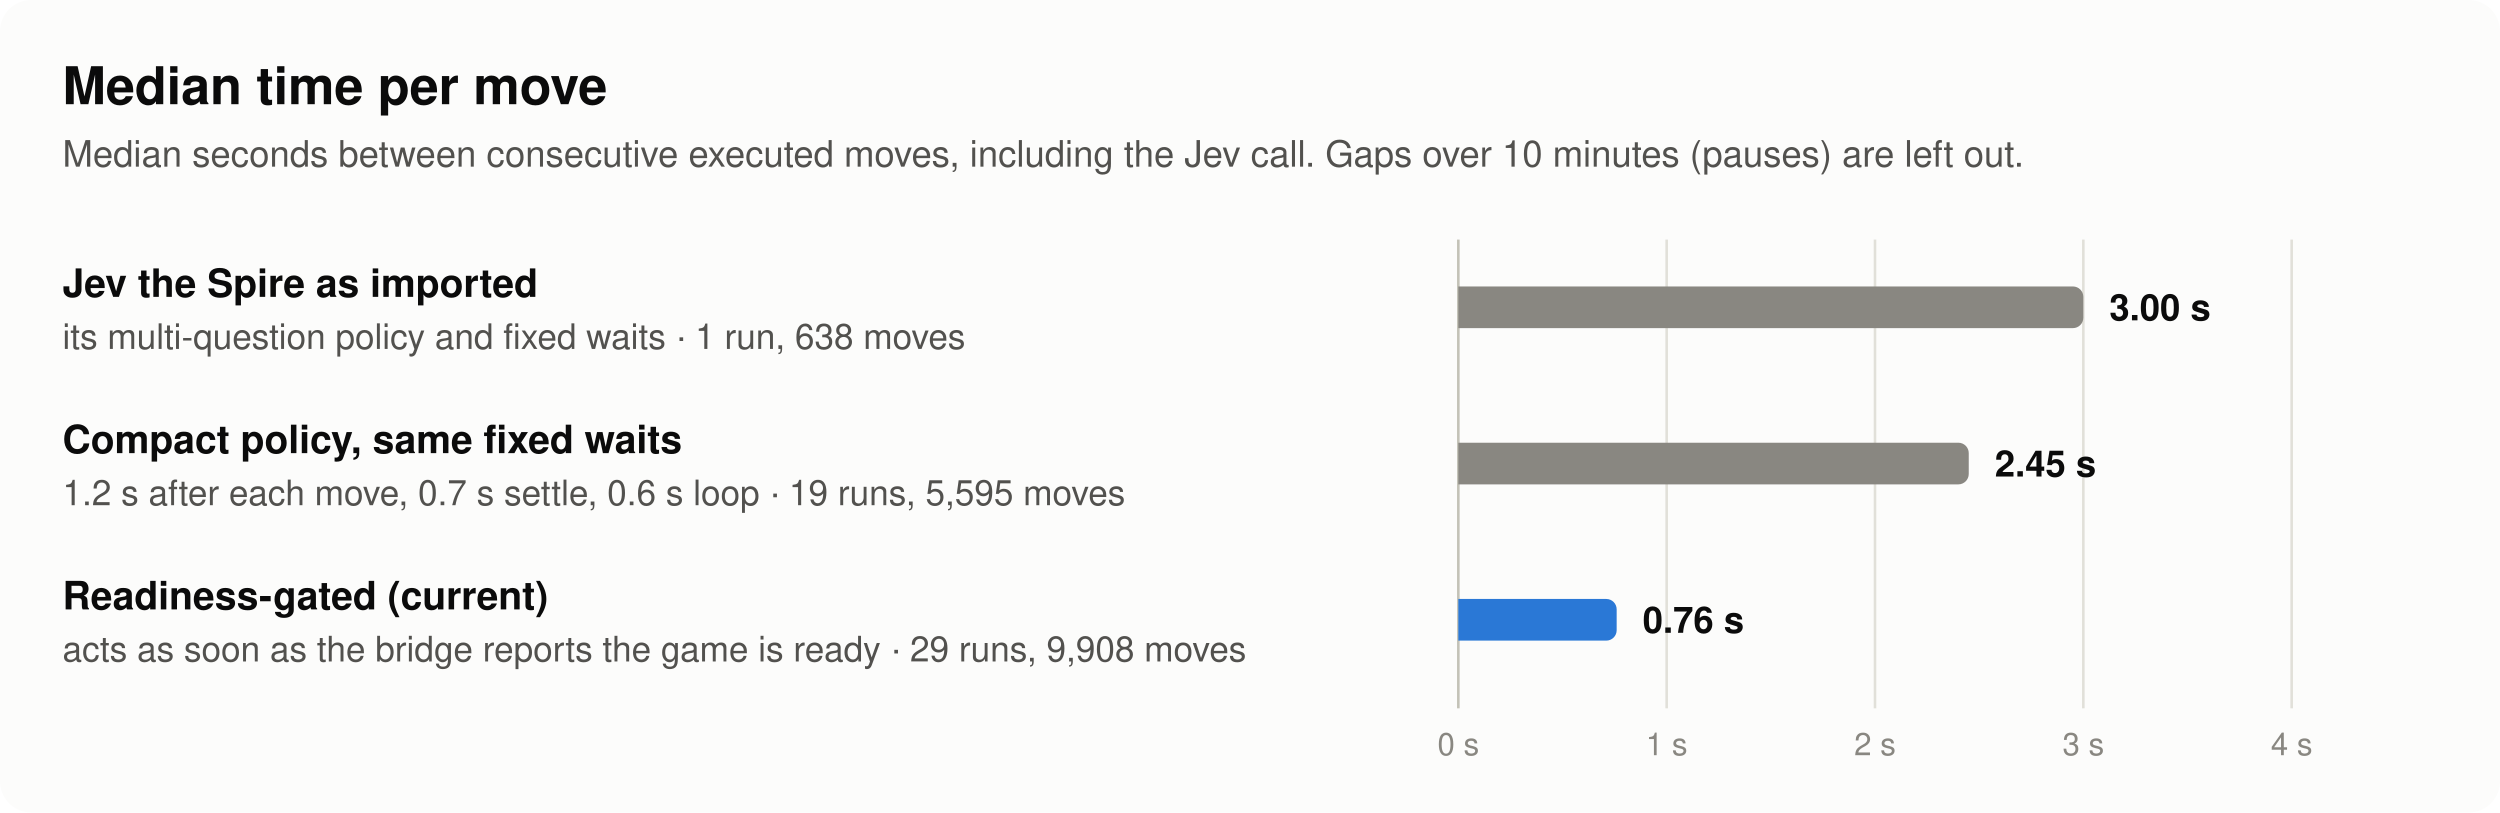
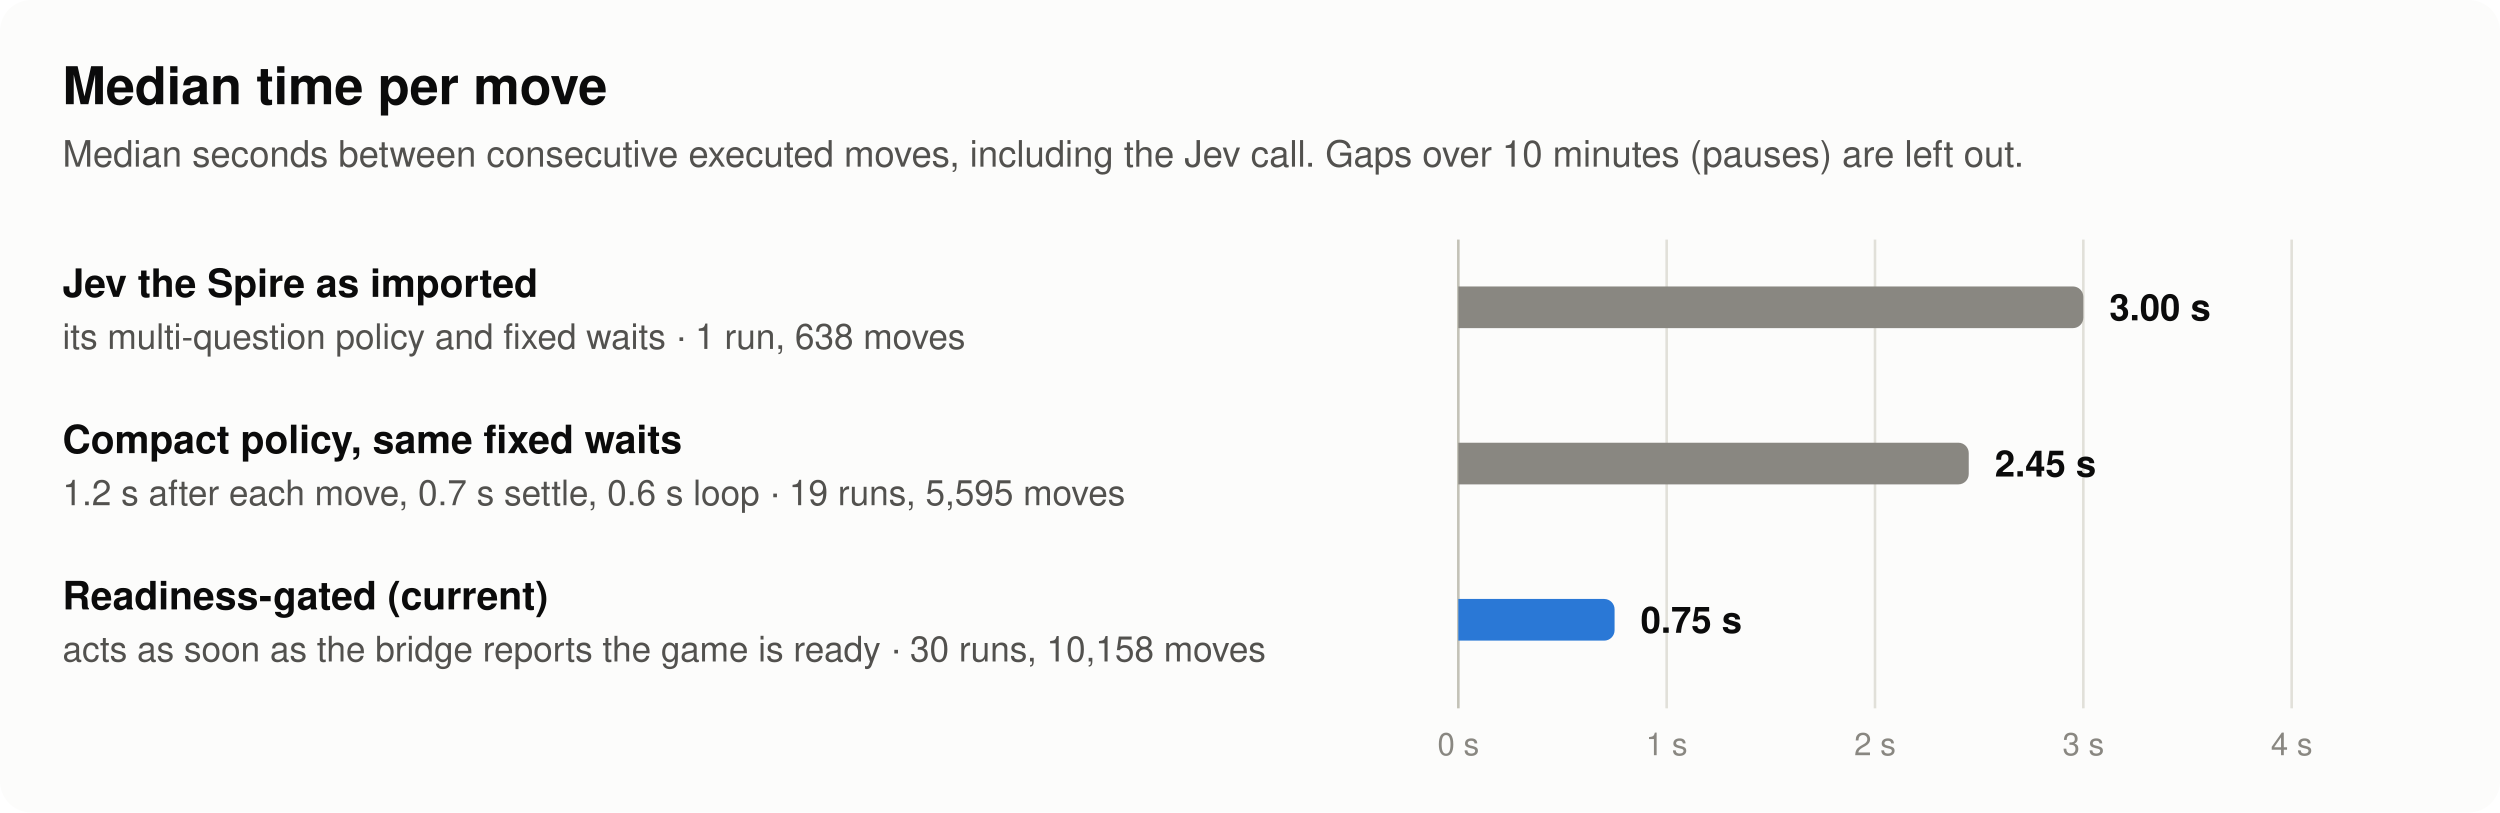
<svg xmlns="http://www.w3.org/2000/svg" width="960" height="312" viewBox="0 0 960 312" role="img" aria-labelledby="t d" font-family="system-ui, -apple-system, 'Segoe UI', Helvetica, Arial, sans-serif">
  <rect width="960" height="312" rx="12" fill="#fcfcfb" />
  <text x="24" y="40" font-size="20" font-weight="600" fill="#0b0b0b" text-anchor="start">Median time per move</text>
  <text x="24" y="64" font-size="14" font-weight="400" fill="#52514e" text-anchor="start">Median seconds between consecutive executed moves, including the Jev call. Gaps over 10 minutes (pauses) are left out.</text>
  <line x1="560" y1="92" x2="560" y2="272" stroke="#c3c2b7" stroke-width="1" />
  <line x1="640" y1="92" x2="640" y2="272" stroke="#e1e0d9" stroke-width="1" />
  <line x1="720" y1="92" x2="720" y2="272" stroke="#e1e0d9" stroke-width="1" />
  <line x1="800" y1="92" x2="800" y2="272" stroke="#e1e0d9" stroke-width="1" />
  <line x1="880" y1="92" x2="880" y2="272" stroke="#e1e0d9" stroke-width="1" />
  <text x="24" y="114" font-size="15" font-weight="600" fill="#0b0b0b" text-anchor="start">Jev the Spire as imported</text>
  <text x="24" y="134" font-size="13.5" font-weight="400" fill="#52514e" text-anchor="start">its multi-question policy and fixed waits · 1 run, 638 moves</text>
  <path d="M560,110 H796 A4,4 0 0 1 800,114 V122 A4,4 0 0 1 796,126 H560 Z" fill="#898781" fill-opacity="1" />
  <text x="810" y="123" font-size="14" font-weight="600" fill="#0b0b0b" text-anchor="start">3.00 s</text>
  <text x="24" y="174" font-size="15" font-weight="600" fill="#0b0b0b" text-anchor="start">Compact policy, same fixed waits</text>
  <text x="24" y="194" font-size="13.5" font-weight="400" fill="#52514e" text-anchor="start">1.2 s after each move, 0.7 s settle, 0.6 s loop · 19 runs, 5,595 moves</text>
  <path d="M560,170 H752 A4,4 0 0 1 756,174 V182 A4,4 0 0 1 752,186 H560 Z" fill="#898781" fill-opacity="1" />
  <text x="766" y="183" font-size="14" font-weight="600" fill="#0b0b0b" text-anchor="start">2.45 s</text>
  <text x="24" y="234" font-size="15" font-weight="600" fill="#0b0b0b" text-anchor="start">Readiness-gated (current)</text>
-   <text x="24" y="254" font-size="13.5" font-weight="400" fill="#52514e" text-anchor="start">acts as soon as the bridge reports the game is ready · 29 runs, 9,908 moves</text>
-   <path d="M560,230 H616.8 A4,4 0 0 1 620.8,234 V242 A4,4 0 0 1 616.8,246 H560 Z" fill="#2a78d6" fill-opacity="1" />
-   <text x="630.8" y="243" font-size="14" font-weight="600" fill="#0b0b0b" text-anchor="start">0.76 s</text>
+   <text x="24" y="254" font-size="13.5" font-weight="400" fill="#52514e" text-anchor="start">acts as soon as the bridge reports the game is ready · 30 runs, 10,158 moves</text>
+   <path d="M560,230 H616 A4,4 0 0 1 620,234 V242 A4,4 0 0 1 616,246 H560 Z" fill="#2a78d6" fill-opacity="1" />
+   <text x="630" y="243" font-size="14" font-weight="600" fill="#0b0b0b" text-anchor="start">0.75 s</text>
  <text x="560" y="290" font-size="12" font-weight="400" fill="#898781" text-anchor="middle">0 s</text>
  <text x="640" y="290" font-size="12" font-weight="400" fill="#898781" text-anchor="middle">1 s</text>
  <text x="720" y="290" font-size="12" font-weight="400" fill="#898781" text-anchor="middle">2 s</text>
  <text x="800" y="290" font-size="12" font-weight="400" fill="#898781" text-anchor="middle">3 s</text>
  <text x="880" y="290" font-size="12" font-weight="400" fill="#898781" text-anchor="middle">4 s</text>
</svg>
